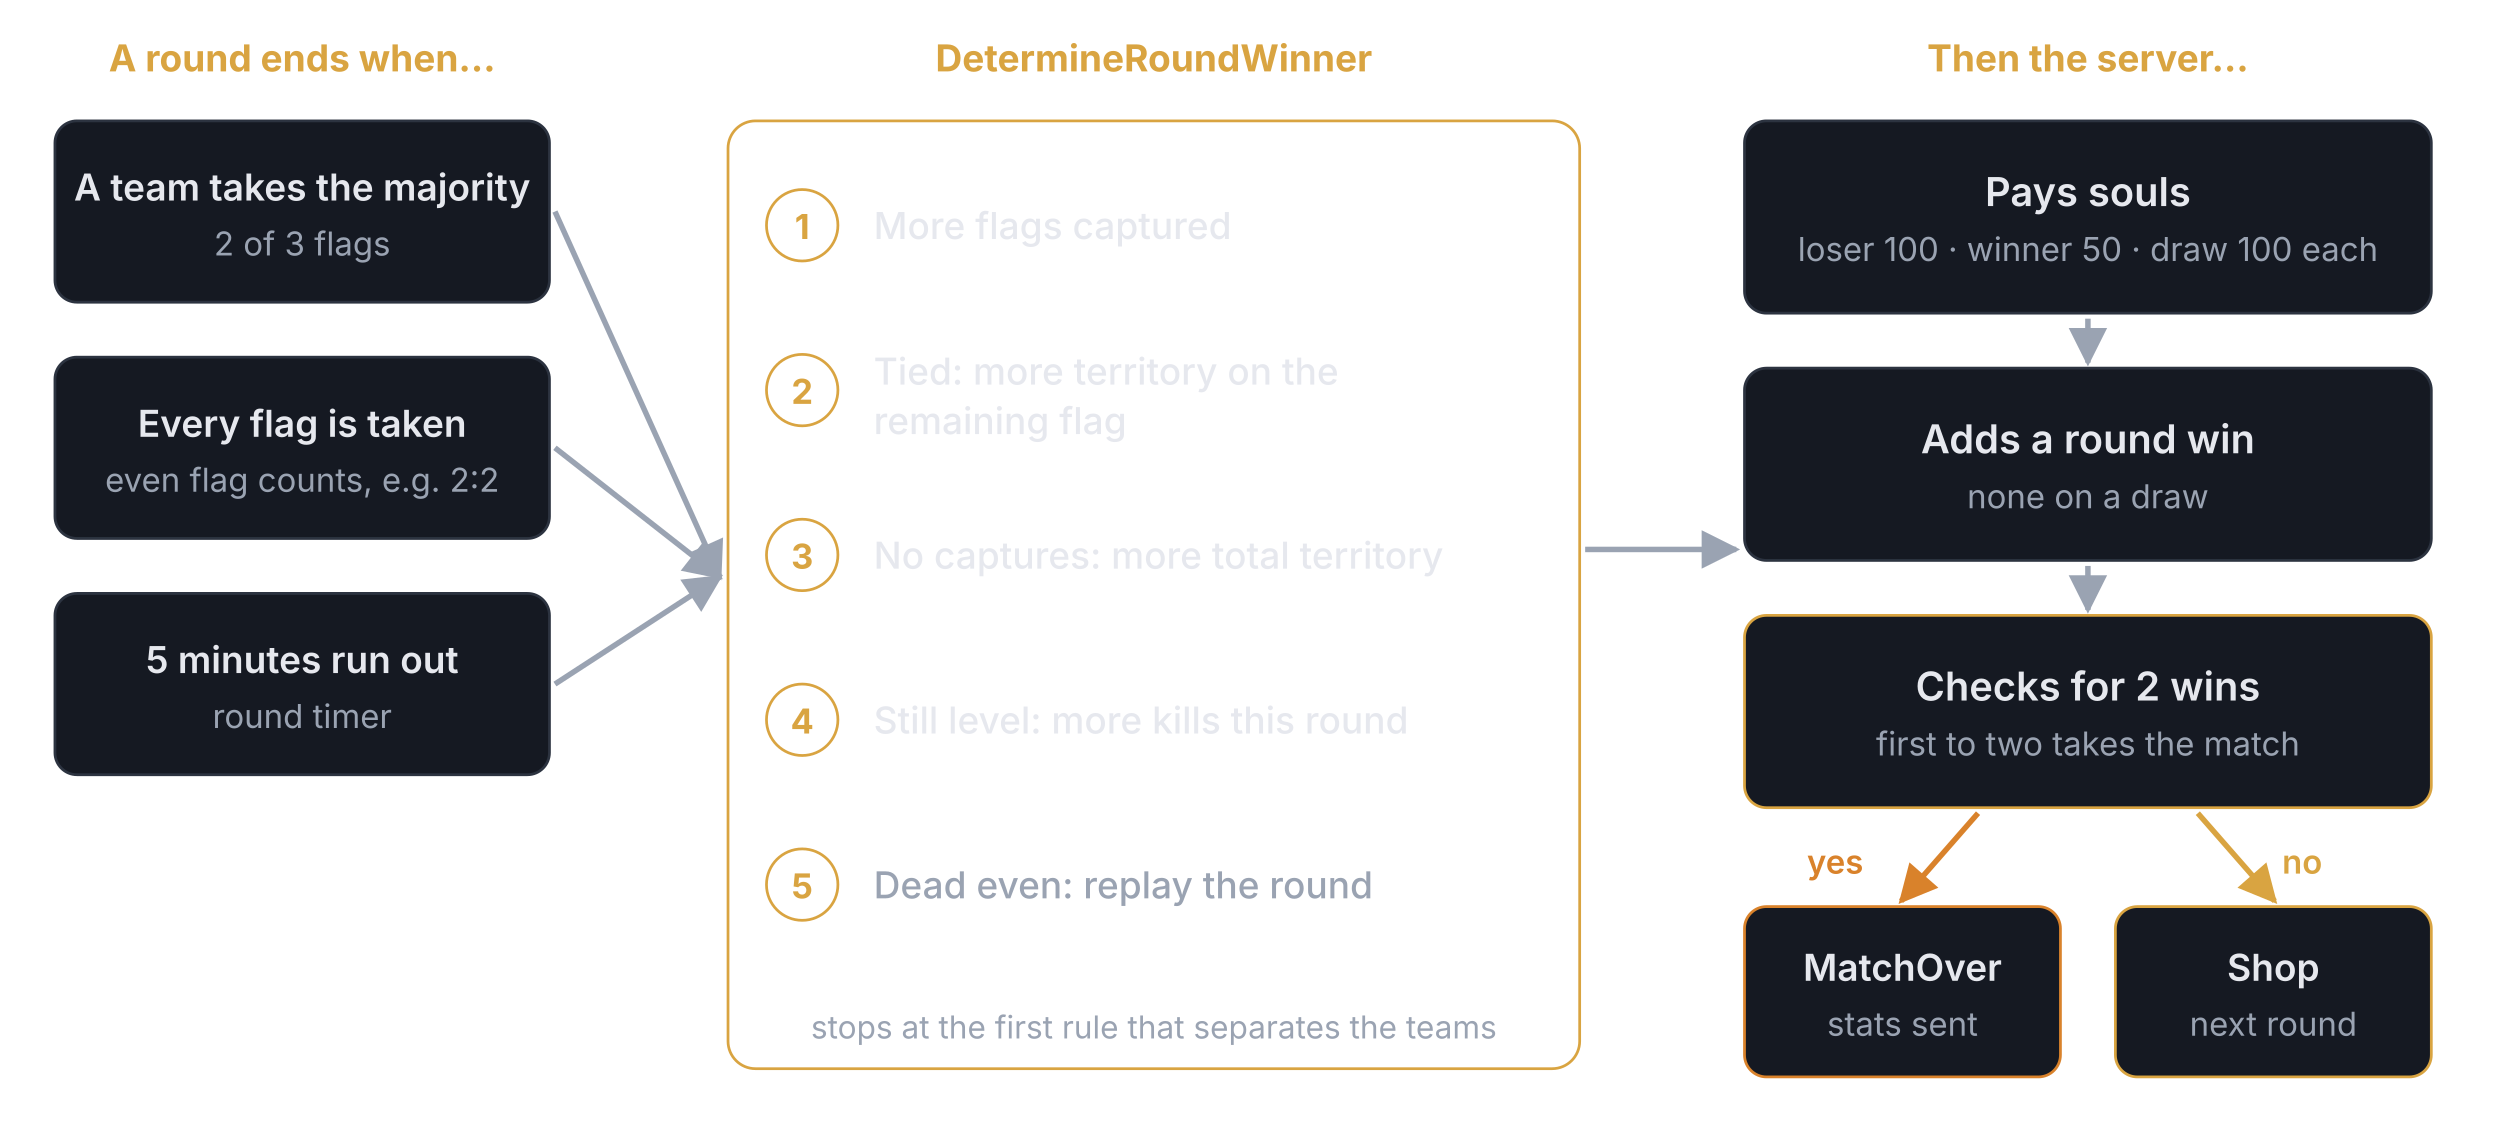
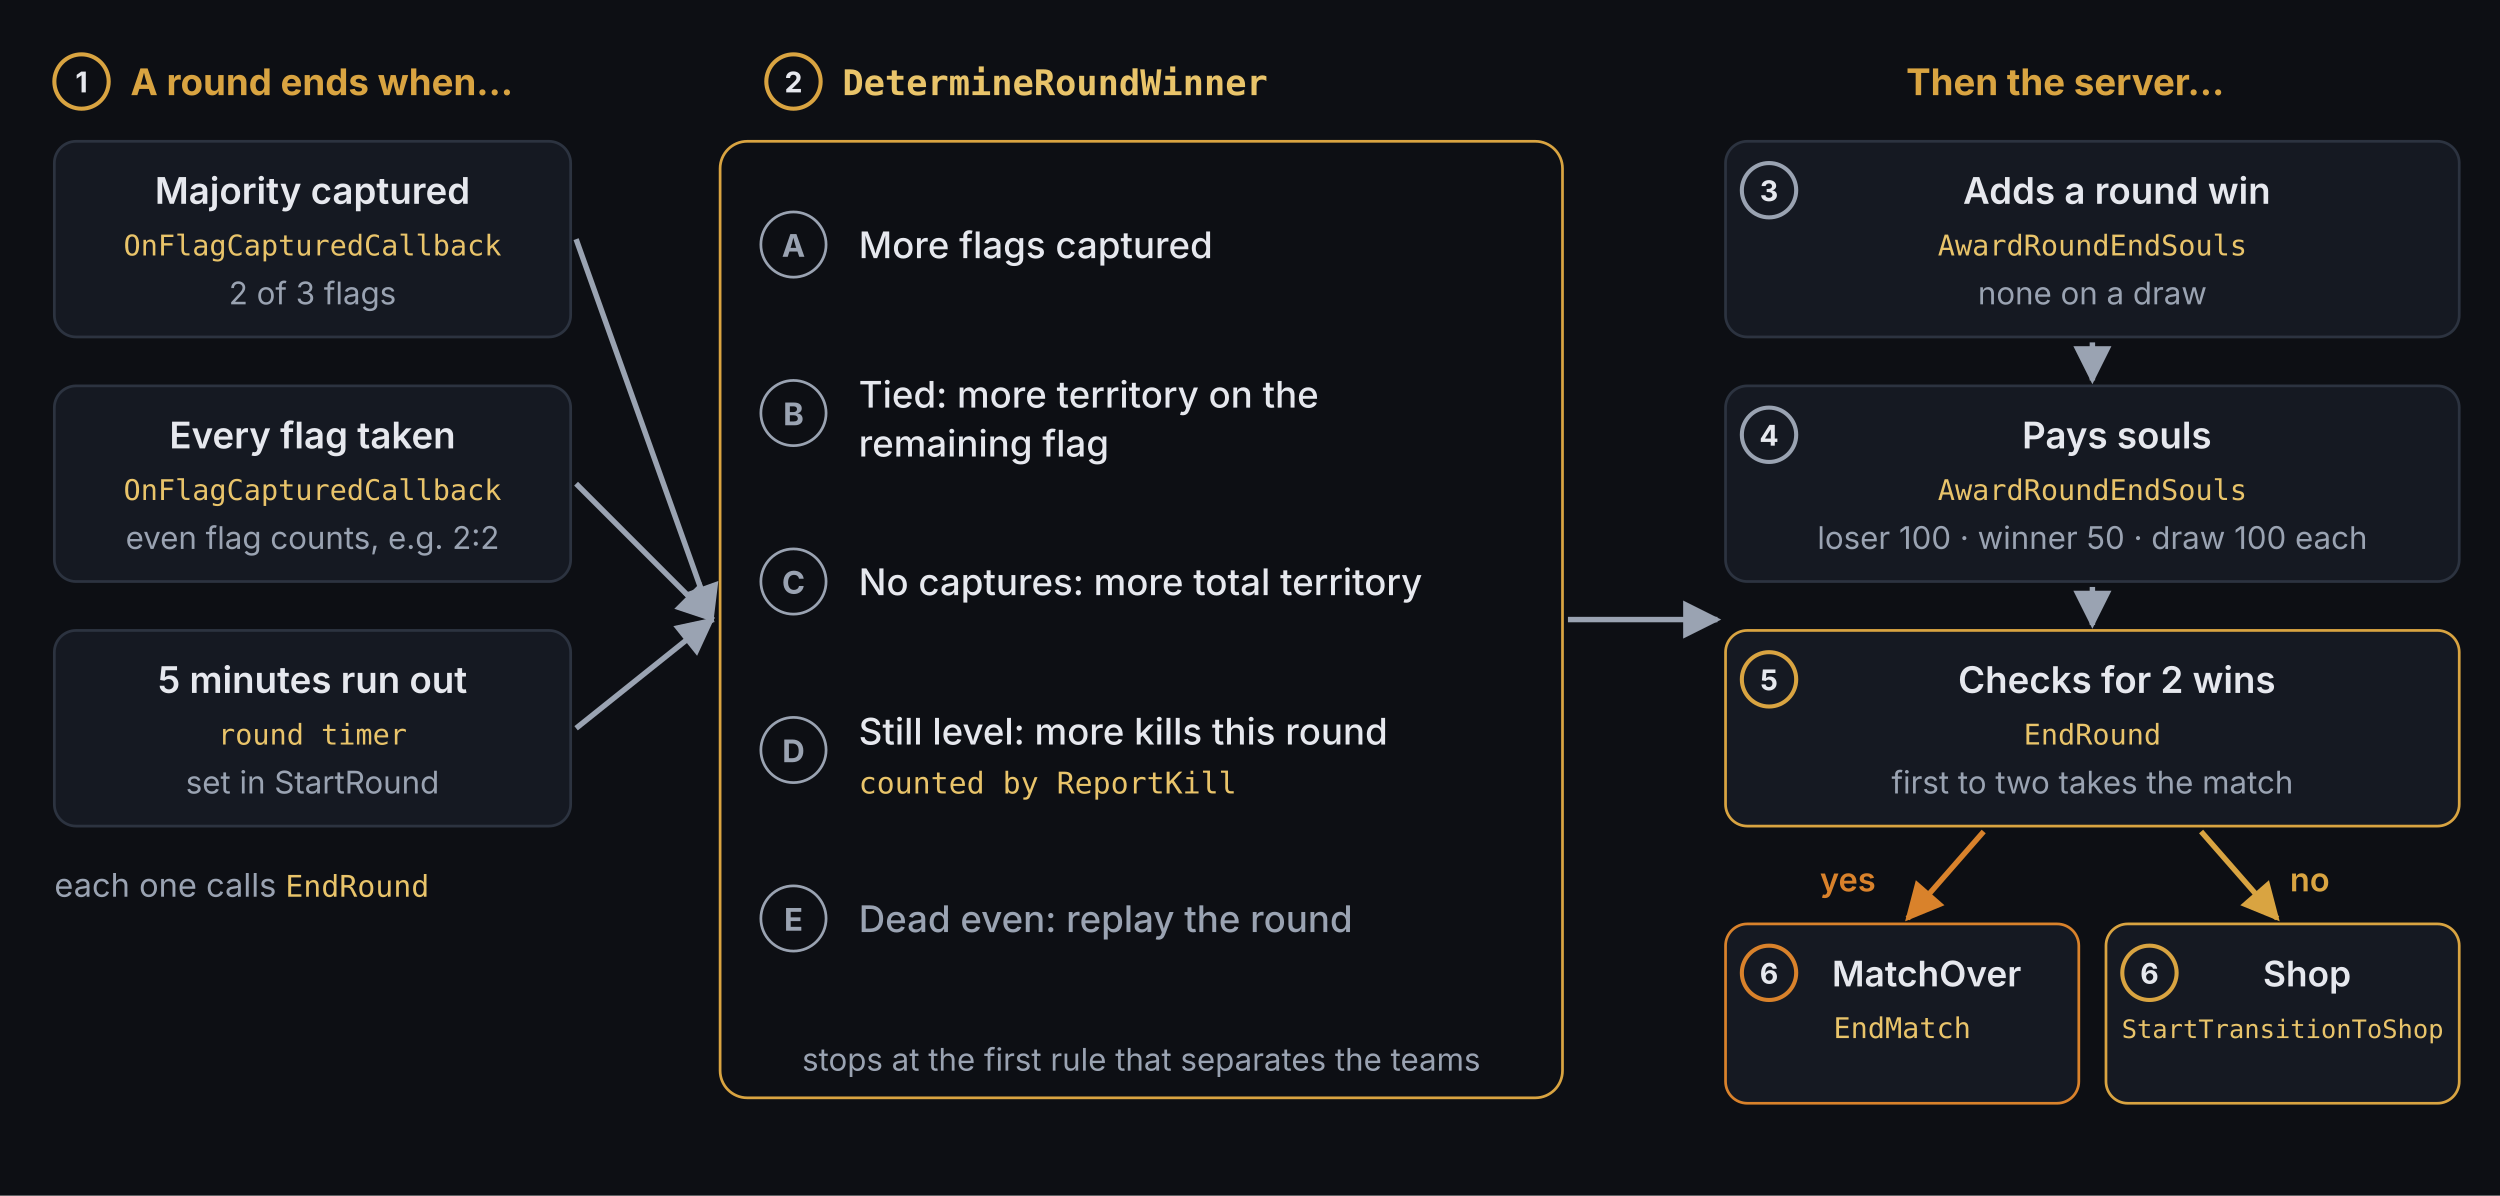
- <svg xmlns="http://www.w3.org/2000/svg" viewBox="0 0 910 410" font-family="Inter, system-ui, Segoe UI, sans-serif" role="img" aria-label="A round ends on a flag majority, all flags captured, or the timer. DetermineRoundWinner checks five rules in order. The server then pays souls, adds a round win, and either ends the match at two wins or moves to the shop.">
+ <svg xmlns="http://www.w3.org/2000/svg" viewBox="0 0 920 440" font-family="Inter, system-ui, Segoe UI, sans-serif" role="img" aria-label="Round scoring in six numbered steps. 1: a round ends on a flag majority or all flags taken (OnFlagCapturedCallback) or the round timer, and each calls EndRound. 2: DetermineRoundWinner checks five rules in order: flags captured, territory on the remaining flag, total territory, kills this round, otherwise replay. 3 and 4: AwardRoundEndSouls adds the round win and pays souls. 5: EndRound checks for two wins. 6: EndMatch, or StartTransitionToShop for the next round.">
  <defs>
    <marker id="h9aa3b2" viewBox="0 0 10 10" refX="9" refY="5" markerWidth="7" markerHeight="7" orient="auto-start-reverse">
      <path d="M0 0 L10 5 L0 10 z" fill="#9aa3b2" />
    </marker>
    <marker id="hd9a441" viewBox="0 0 10 10" refX="9" refY="5" markerWidth="7" markerHeight="7" orient="auto-start-reverse">
      <path d="M0 0 L10 5 L0 10 z" fill="#d9a441" />
    </marker>
    <marker id="hd9822b" viewBox="0 0 10 10" refX="9" refY="5" markerWidth="7" markerHeight="7" orient="auto-start-reverse">
      <path d="M0 0 L10 5 L0 10 z" fill="#d9822b" />
    </marker>
  </defs>
-   <text x="110" y="26" font-size="13.5" fill="#d9a441" font-weight="700" text-anchor="middle">A round ends when…</text>
-   <rect x="20" y="44" width="180" height="66" rx="8" fill="#151922" stroke="#2c3340" />
-   <text x="110.0" y="73.0" font-size="13.5" fill="#e6e8ee" font-weight="600" text-anchor="middle">A team takes the majority</text>
-   <text x="110.0" y="93.0" font-size="12" fill="#9aa3b2" font-weight="400" text-anchor="middle">2 of 3 flags</text>
-   <path d="M202 77 L262 210" fill="none" stroke="#9aa3b2" stroke-width="2" marker-end="url(#h9aa3b2)" />
-   <rect x="20" y="130" width="180" height="66" rx="8" fill="#151922" stroke="#2c3340" />
-   <text x="110.0" y="159.0" font-size="13.5" fill="#e6e8ee" font-weight="600" text-anchor="middle">Every flag is taken</text>
-   <text x="110.0" y="179.0" font-size="12" fill="#9aa3b2" font-weight="400" text-anchor="middle">even flag counts, e.g. 2:2</text>
-   <path d="M202 163 L262 210" fill="none" stroke="#9aa3b2" stroke-width="2" marker-end="url(#h9aa3b2)" />
-   <rect x="20" y="216" width="180" height="66" rx="8" fill="#151922" stroke="#2c3340" />
-   <text x="110.0" y="245.0" font-size="13.5" fill="#e6e8ee" font-weight="600" text-anchor="middle">5 minutes run out</text>
-   <text x="110.0" y="265.0" font-size="12" fill="#9aa3b2" font-weight="400" text-anchor="middle">round timer</text>
-   <path d="M202 249 L262 210" fill="none" stroke="#9aa3b2" stroke-width="2" marker-end="url(#h9aa3b2)" />
-   <text x="420" y="26" font-size="13.5" fill="#d9a441" font-weight="700" text-anchor="middle">DetermineRoundWinner</text>
-   <rect x="265" y="44" width="310" height="345" rx="10" fill="none" stroke="#d9a441" />
-   <circle cx="292" cy="82" r="13" fill="none" stroke="#d9a441" />
-   <text x="292" y="87" font-size="12.5" fill="#d9a441" font-weight="700" text-anchor="middle">1</text>
-   <text x="318" y="87" font-size="13.5" fill="#e6e8ee" font-weight="500" text-anchor="start">More flags captured</text>
-   <circle cx="292" cy="142" r="13" fill="none" stroke="#d9a441" />
-   <text x="292" y="147" font-size="12.5" fill="#d9a441" font-weight="700" text-anchor="middle">2</text>
-   <text x="318" y="140" font-size="13.5" fill="#e6e8ee" font-weight="500" text-anchor="start">Tied: more territory on the</text>
-   <text x="318" y="158" font-size="13.5" fill="#e6e8ee" font-weight="500" text-anchor="start">remaining flag</text>
-   <circle cx="292" cy="202" r="13" fill="none" stroke="#d9a441" />
-   <text x="292" y="207" font-size="12.5" fill="#d9a441" font-weight="700" text-anchor="middle">3</text>
-   <text x="318" y="207" font-size="13.5" fill="#e6e8ee" font-weight="500" text-anchor="start">No captures: more total territory</text>
-   <circle cx="292" cy="262" r="13" fill="none" stroke="#d9a441" />
-   <text x="292" y="267" font-size="12.5" fill="#d9a441" font-weight="700" text-anchor="middle">4</text>
-   <text x="318" y="267" font-size="13.5" fill="#e6e8ee" font-weight="500" text-anchor="start">Still level: more kills this round</text>
-   <circle cx="292" cy="322" r="13" fill="none" stroke="#d9a441" />
-   <text x="292" y="327" font-size="12.5" fill="#d9a441" font-weight="700" text-anchor="middle">5</text>
-   <text x="318" y="327" font-size="13.5" fill="#9aa3b2" font-weight="500" text-anchor="start">Dead even: replay the round</text>
-   <text x="420" y="378" font-size="11.5" fill="#9aa3b2" font-weight="400" text-anchor="middle">stops at the first rule that separates the teams</text>
-   <path d="M577 200 L632 200" fill="none" stroke="#9aa3b2" stroke-width="2" marker-end="url(#h9aa3b2)" />
-   <text x="760" y="26" font-size="13.5" fill="#d9a441" font-weight="700" text-anchor="middle">Then the server…</text>
-   <rect x="635" y="44" width="250" height="70" rx="8" fill="#151922" stroke="#2c3340" />
-   <text x="760.0" y="75.0" font-size="14.5" fill="#e6e8ee" font-weight="600" text-anchor="middle">Pays souls</text>
-   <text x="760.0" y="95.0" font-size="12" fill="#9aa3b2" font-weight="400" text-anchor="middle">loser 100 · winner 50 · draw 100 each</text>
-   <rect x="635" y="134" width="250" height="70" rx="8" fill="#151922" stroke="#2c3340" />
-   <text x="760.0" y="165.0" font-size="14.5" fill="#e6e8ee" font-weight="600" text-anchor="middle">Adds a round win</text>
-   <text x="760.0" y="185.0" font-size="12" fill="#9aa3b2" font-weight="400" text-anchor="middle">none on a draw</text>
-   <rect x="635" y="224" width="250" height="70" rx="8" fill="#151922" stroke="#d9a441" />
-   <text x="760.0" y="255.0" font-size="14.5" fill="#e6e8ee" font-weight="600" text-anchor="middle">Checks for 2 wins</text>
-   <text x="760.0" y="275.0" font-size="12" fill="#9aa3b2" font-weight="400" text-anchor="middle">first to two takes the match</text>
-   <path d="M760 116 L760 132" fill="none" stroke="#9aa3b2" stroke-width="2" marker-end="url(#h9aa3b2)" />
-   <path d="M760 206 L760 222" fill="none" stroke="#9aa3b2" stroke-width="2" marker-end="url(#h9aa3b2)" />
-   <rect x="635" y="330" width="115" height="62" rx="8" fill="#151922" stroke="#d9822b" />
-   <text x="692.5" y="357.0" font-size="13.5" fill="#e6e8ee" font-weight="600" text-anchor="middle">MatchOver</text>
-   <text x="692.5" y="377.0" font-size="12" fill="#9aa3b2" font-weight="400" text-anchor="middle">stats sent</text>
-   <rect x="770" y="330" width="115" height="62" rx="8" fill="#151922" stroke="#d9a441" />
-   <text x="827.5" y="357.0" font-size="13.5" fill="#e6e8ee" font-weight="600" text-anchor="middle">Shop</text>
-   <text x="827.5" y="377.0" font-size="12" fill="#9aa3b2" font-weight="400" text-anchor="middle">next round</text>
-   <path d="M720 296 L692 328" fill="none" stroke="#d9822b" stroke-width="2" marker-end="url(#hd9822b)" />
-   <path d="M800 296 L828 328" fill="none" stroke="#d9a441" stroke-width="2" marker-end="url(#hd9a441)" />
-   <text x="668" y="318" font-size="12" fill="#d9822b" font-weight="600" text-anchor="middle">yes</text>
-   <text x="838" y="318" font-size="12" fill="#d9a441" font-weight="600" text-anchor="middle">no</text>
+   <rect width="100%" height="100%" fill="#0d0f14" />
+   <circle cx="30" cy="30" r="10" fill="none" stroke="#d9a441" stroke-width="1.5" />
+   <text x="30" y="34" font-size="10.5" fill="#e6e8ee" font-weight="700" text-anchor="middle">1</text>
+   <text x="48" y="35" font-size="13.5" fill="#d9a441" font-weight="700" text-anchor="start">A round ends when…</text>
+   <rect x="20" y="52" width="190" height="72" rx="8" fill="#151922" stroke="#2c3340" />
+   <text x="115.0" y="75" font-size="13.5" fill="#e6e8ee" font-weight="600" text-anchor="middle">Majority captured</text>
+   <text x="115.0" y="94" font-size="10.5" fill="#e9c46a" font-weight="500" text-anchor="middle" font-family="JetBrains Mono, Consolas, monospace">OnFlagCapturedCallback</text>
+   <text x="115.0" y="112" font-size="11.5" fill="#9aa3b2" font-weight="400" text-anchor="middle">2 of 3 flags</text>
+   <path d="M212 88 L262 228" fill="none" stroke="#9aa3b2" stroke-width="2" marker-end="url(#h9aa3b2)" />
+   <rect x="20" y="142" width="190" height="72" rx="8" fill="#151922" stroke="#2c3340" />
+   <text x="115.0" y="165" font-size="13.5" fill="#e6e8ee" font-weight="600" text-anchor="middle">Every flag taken</text>
+   <text x="115.0" y="184" font-size="10.5" fill="#e9c46a" font-weight="500" text-anchor="middle" font-family="JetBrains Mono, Consolas, monospace">OnFlagCapturedCallback</text>
+   <text x="115.0" y="202" font-size="11.5" fill="#9aa3b2" font-weight="400" text-anchor="middle">even flag counts, e.g. 2:2</text>
+   <path d="M212 178 L262 228" fill="none" stroke="#9aa3b2" stroke-width="2" marker-end="url(#h9aa3b2)" />
+   <rect x="20" y="232" width="190" height="72" rx="8" fill="#151922" stroke="#2c3340" />
+   <text x="115.0" y="255" font-size="13.5" fill="#e6e8ee" font-weight="600" text-anchor="middle">5 minutes run out</text>
+   <text x="115.0" y="274" font-size="10.5" fill="#e9c46a" font-weight="500" text-anchor="middle" font-family="JetBrains Mono, Consolas, monospace">round timer</text>
+   <text x="115.0" y="292" font-size="11.5" fill="#9aa3b2" font-weight="400" text-anchor="middle">set in StartRound</text>
+   <path d="M212 268 L262 228" fill="none" stroke="#9aa3b2" stroke-width="2" marker-end="url(#h9aa3b2)" />
+   <text x="20" y="330" font-size="12" fill="#9aa3b2" font-weight="400" text-anchor="start">each one calls</text>
+   <text x="105" y="330" font-size="11" fill="#e9c46a" font-weight="500" text-anchor="start" font-family="JetBrains Mono, Consolas, monospace">EndRound</text>
+   <circle cx="292" cy="30" r="10" fill="none" stroke="#d9a441" stroke-width="1.5" />
+   <text x="292" y="34" font-size="10.5" fill="#e6e8ee" font-weight="700" text-anchor="middle">2</text>
+   <text x="310" y="35" font-size="13" fill="#e9c46a" font-weight="600" text-anchor="start" font-family="JetBrains Mono, Consolas, monospace">DetermineRoundWinner</text>
+   <rect x="265" y="52" width="310" height="352" rx="10" fill="none" stroke="#d9a441" />
+   <circle cx="292" cy="90" r="12" fill="none" stroke="#9aa3b2" />
+   <text x="292" y="94.5" font-size="11.5" fill="#9aa3b2" font-weight="700" text-anchor="middle">A</text>
+   <text x="316" y="95" font-size="13.5" fill="#e6e8ee" font-weight="500" text-anchor="start">More flags captured</text>
+   <circle cx="292" cy="152" r="12" fill="none" stroke="#9aa3b2" />
+   <text x="292" y="156.5" font-size="11.5" fill="#9aa3b2" font-weight="700" text-anchor="middle">B</text>
+   <text x="316" y="150" font-size="13.5" fill="#e6e8ee" font-weight="500" text-anchor="start">Tied: more territory on the</text>
+   <text x="316" y="168" font-size="13.5" fill="#e6e8ee" font-weight="500" text-anchor="start">remaining flag</text>
+   <circle cx="292" cy="214" r="12" fill="none" stroke="#9aa3b2" />
+   <text x="292" y="218.5" font-size="11.5" fill="#9aa3b2" font-weight="700" text-anchor="middle">C</text>
+   <text x="316" y="219" font-size="13.5" fill="#e6e8ee" font-weight="500" text-anchor="start">No captures: more total territory</text>
+   <circle cx="292" cy="276" r="12" fill="none" stroke="#9aa3b2" />
+   <text x="292" y="280.5" font-size="11.5" fill="#9aa3b2" font-weight="700" text-anchor="middle">D</text>
+   <text x="316" y="274" font-size="13.5" fill="#e6e8ee" font-weight="500" text-anchor="start">Still level: more kills this round</text>
+   <text x="316" y="292" font-size="11" fill="#e9c46a" font-weight="500" text-anchor="start" font-family="JetBrains Mono, Consolas, monospace">counted by ReportKill</text>
+   <circle cx="292" cy="338" r="12" fill="none" stroke="#9aa3b2" />
+   <text x="292" y="342.5" font-size="11.5" fill="#9aa3b2" font-weight="700" text-anchor="middle">E</text>
+   <text x="316" y="343" font-size="13.5" fill="#9aa3b2" font-weight="500" text-anchor="start">Dead even: replay the round</text>
+   <text x="420" y="394" font-size="11.5" fill="#9aa3b2" font-weight="400" text-anchor="middle">stops at the first rule that separates the teams</text>
+   <path d="M577 228 L632 228" fill="none" stroke="#9aa3b2" stroke-width="2" marker-end="url(#h9aa3b2)" />
+   <text x="760" y="35" font-size="13.5" fill="#d9a441" font-weight="700" text-anchor="middle">Then the server…</text>
+   <rect x="635" y="52" width="270" height="72" rx="8" fill="#151922" stroke="#2c3340" />
+   <circle cx="651" cy="70" r="10" fill="none" stroke="#9aa3b2" stroke-width="1.5" />
+   <text x="651" y="74" font-size="10.5" fill="#e6e8ee" font-weight="700" text-anchor="middle">3</text>
+   <text x="779.0" y="75" font-size="13.5" fill="#e6e8ee" font-weight="600" text-anchor="middle">Adds a round win</text>
+   <text x="770.0" y="94" font-size="10.5" fill="#e9c46a" font-weight="500" text-anchor="middle" font-family="JetBrains Mono, Consolas, monospace">AwardRoundEndSouls</text>
+   <text x="770.0" y="112" font-size="11.5" fill="#9aa3b2" font-weight="400" text-anchor="middle">none on a draw</text>
+   <rect x="635" y="142" width="270" height="72" rx="8" fill="#151922" stroke="#2c3340" />
+   <circle cx="651" cy="160" r="10" fill="none" stroke="#9aa3b2" stroke-width="1.5" />
+   <text x="651" y="164" font-size="10.5" fill="#e6e8ee" font-weight="700" text-anchor="middle">4</text>
+   <text x="779.0" y="165" font-size="13.5" fill="#e6e8ee" font-weight="600" text-anchor="middle">Pays souls</text>
+   <text x="770.0" y="184" font-size="10.5" fill="#e9c46a" font-weight="500" text-anchor="middle" font-family="JetBrains Mono, Consolas, monospace">AwardRoundEndSouls</text>
+   <text x="770.0" y="202" font-size="11.5" fill="#9aa3b2" font-weight="400" text-anchor="middle">loser 100 · winner 50 · draw 100 each</text>
+   <rect x="635" y="232" width="270" height="72" rx="8" fill="#151922" stroke="#d9a441" />
+   <circle cx="651" cy="250" r="10" fill="none" stroke="#d9a441" stroke-width="1.5" />
+   <text x="651" y="254" font-size="10.5" fill="#e6e8ee" font-weight="700" text-anchor="middle">5</text>
+   <text x="779.0" y="255" font-size="13.5" fill="#e6e8ee" font-weight="600" text-anchor="middle">Checks for 2 wins</text>
+   <text x="770.0" y="274" font-size="10.5" fill="#e9c46a" font-weight="500" text-anchor="middle" font-family="JetBrains Mono, Consolas, monospace">EndRound</text>
+   <text x="770.0" y="292" font-size="11.5" fill="#9aa3b2" font-weight="400" text-anchor="middle">first to two takes the match</text>
+   <path d="M770 126 L770 140" fill="none" stroke="#9aa3b2" stroke-width="2" marker-end="url(#h9aa3b2)" />
+   <path d="M770 216 L770 230" fill="none" stroke="#9aa3b2" stroke-width="2" marker-end="url(#h9aa3b2)" />
+   <rect x="635" y="340" width="130" height="66" rx="8" fill="#151922" stroke="#d9822b" />
+   <circle cx="651" cy="358" r="10" fill="none" stroke="#d9822b" stroke-width="1.5" />
+   <text x="651" y="362" font-size="10.5" fill="#e6e8ee" font-weight="700" text-anchor="middle">6</text>
+   <text x="709.0" y="363" font-size="13" fill="#e6e8ee" font-weight="600" text-anchor="middle">MatchOver</text>
+   <text x="700.0" y="382" font-size="10.5" fill="#e9c46a" font-weight="500" text-anchor="middle" font-family="JetBrains Mono, Consolas, monospace">EndMatch</text>
+   <rect x="775" y="340" width="130" height="66" rx="8" fill="#151922" stroke="#d9a441" />
+   <circle cx="791" cy="358" r="10" fill="none" stroke="#d9a441" stroke-width="1.5" />
+   <text x="791" y="362" font-size="10.5" fill="#e6e8ee" font-weight="700" text-anchor="middle">6</text>
+   <text x="849.0" y="363" font-size="13" fill="#e6e8ee" font-weight="600" text-anchor="middle">Shop</text>
+   <text x="840.0" y="382" font-size="9.368" fill="#e9c46a" font-weight="500" text-anchor="middle" font-family="JetBrains Mono, Consolas, monospace">StartTransitionToShop</text>
+   <path d="M730 306 L702 338" fill="none" stroke="#d9822b" stroke-width="2" marker-end="url(#hd9822b)" />
+   <path d="M810 306 L838 338" fill="none" stroke="#d9a441" stroke-width="2" marker-end="url(#hd9a441)" />
+   <text x="680" y="328" font-size="12" fill="#d9822b" font-weight="600" text-anchor="middle">yes</text>
+   <text x="850" y="328" font-size="12" fill="#d9a441" font-weight="600" text-anchor="middle">no</text>
</svg>
